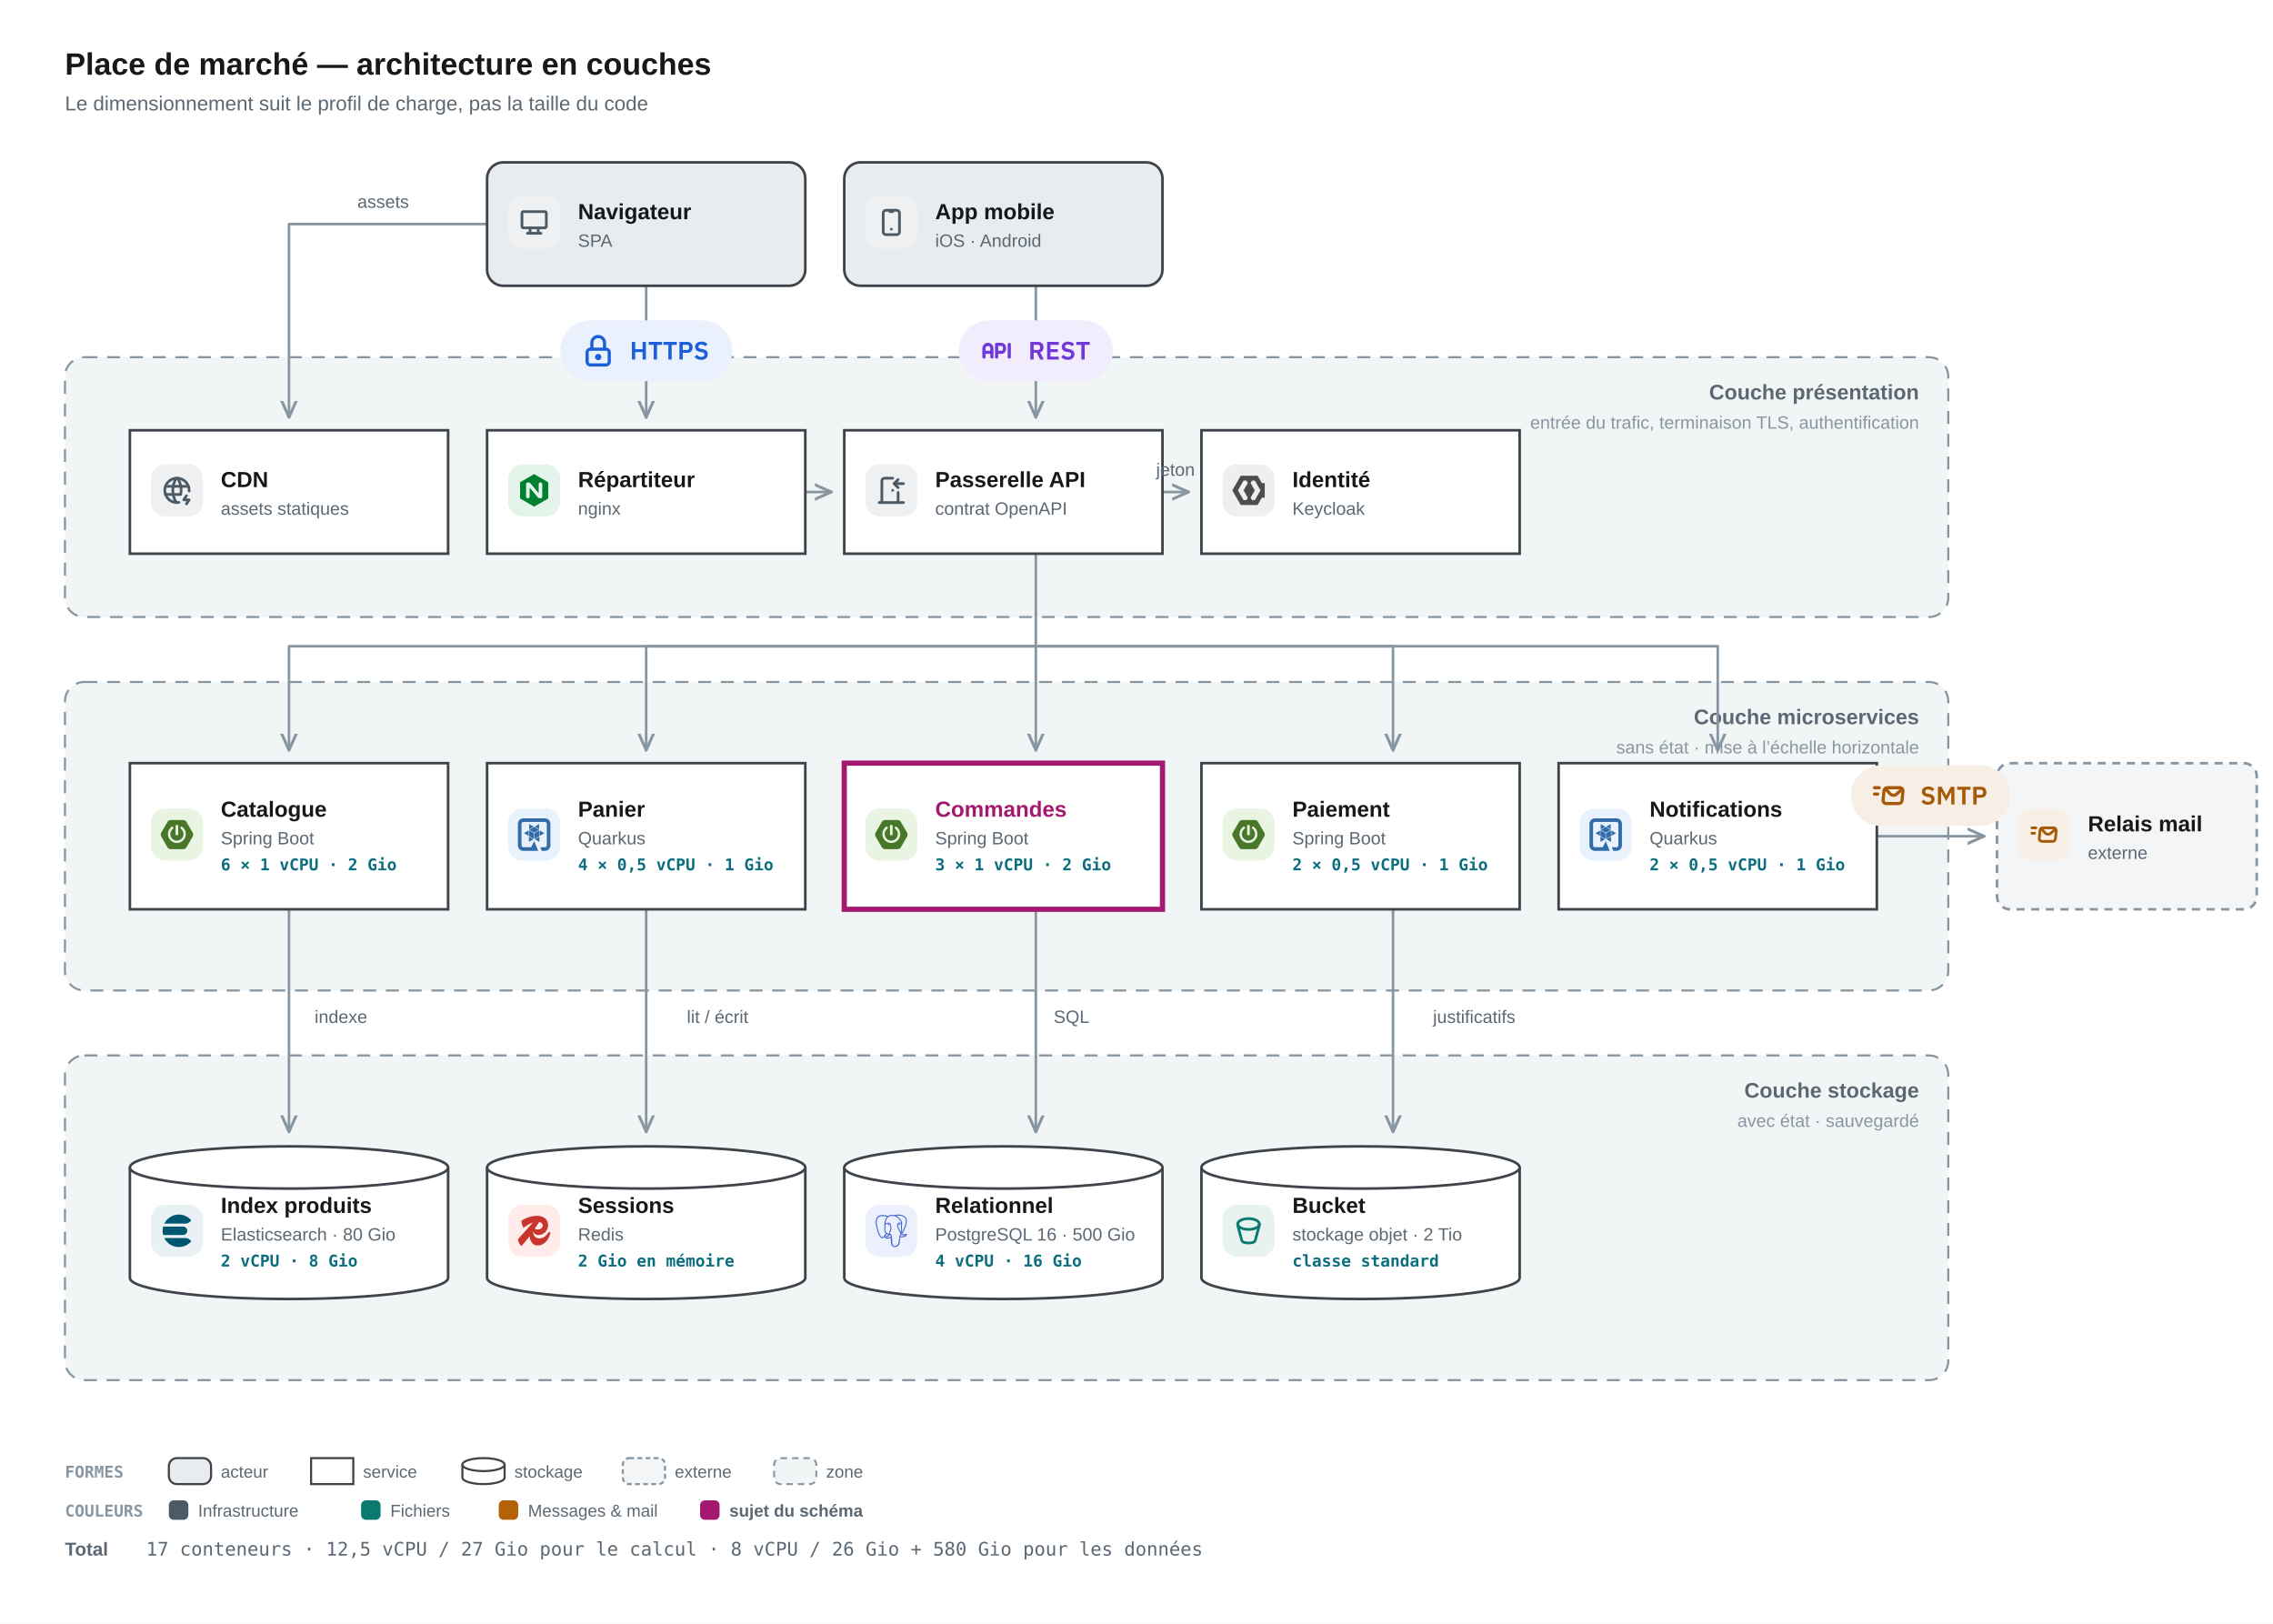
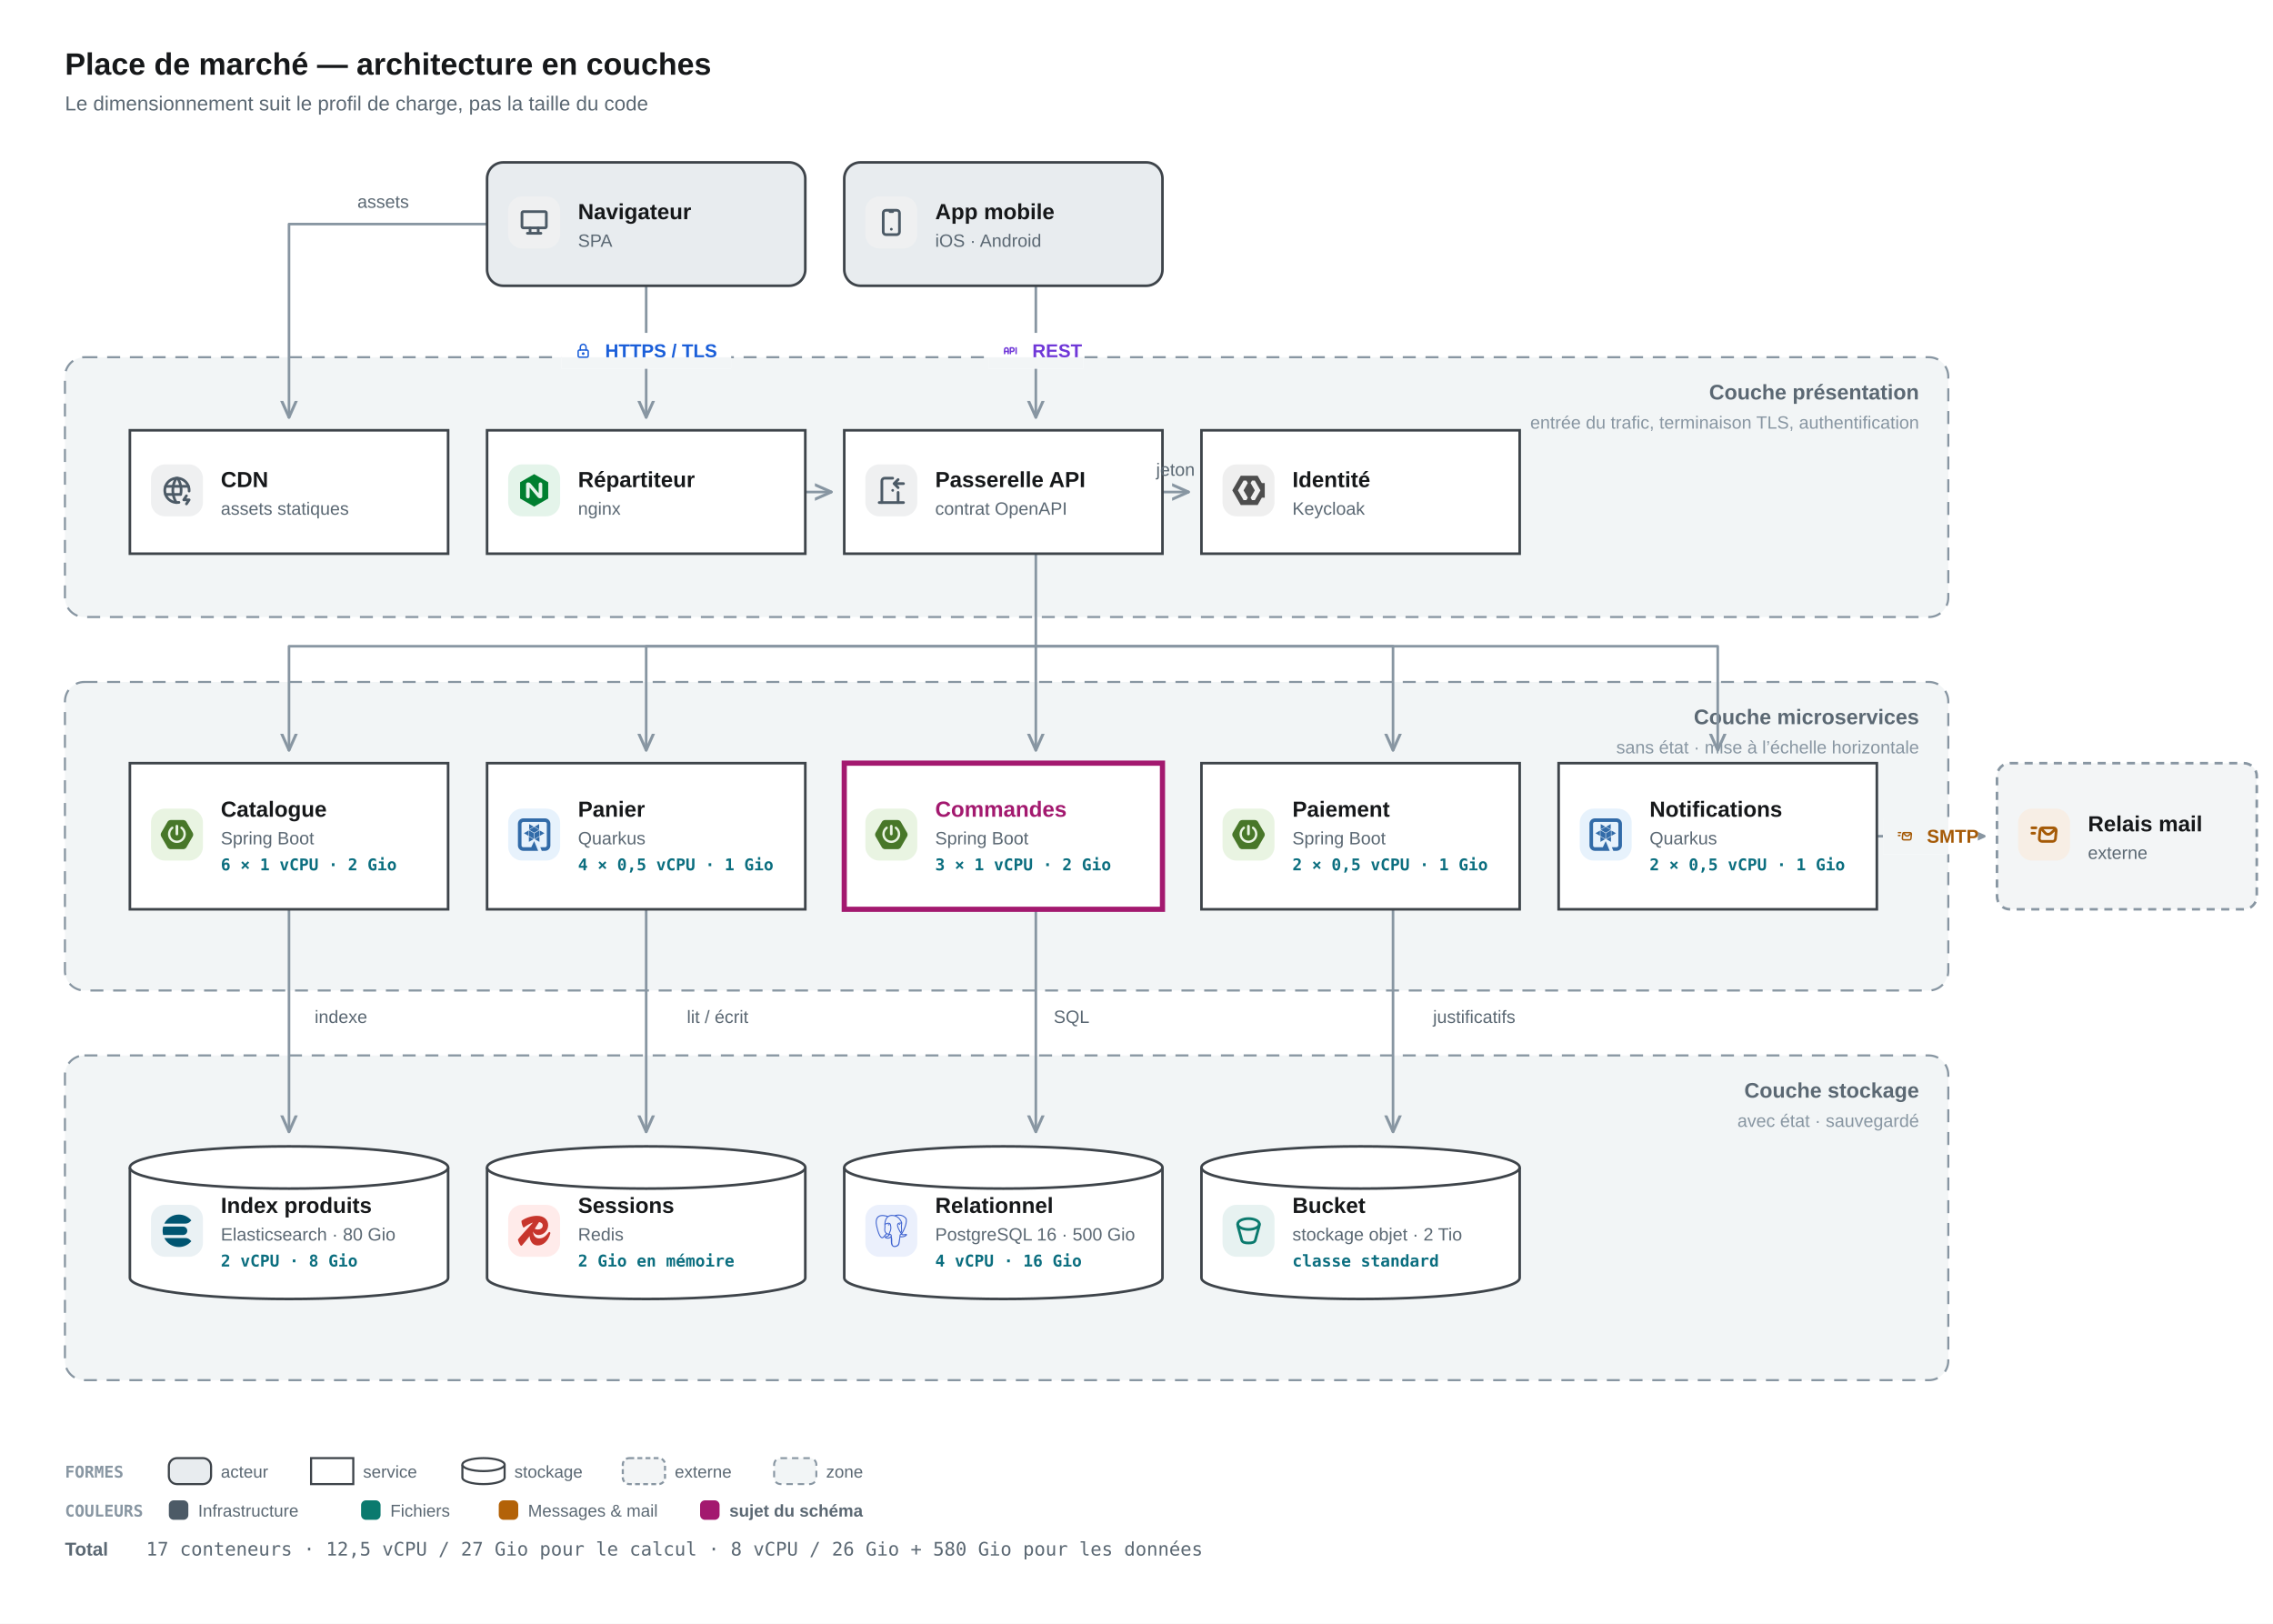
<svg xmlns="http://www.w3.org/2000/svg" width="1400" height="1000" viewBox="0 0 1400 1000" font-family="'IBM Plex Sans','Helvetica Neue',Arial,sans-serif" role="img" aria-label="Architecture en couches d'une place de marché, avec le dimensionnement de chaque brique">
  <defs>
    <marker id="fl" viewBox="0 0 10 10" refX="9" refY="5" markerWidth="7" markerHeight="7" orient="auto-start-reverse">
      <path d="M0,1 L9,5 L0,9" fill="none" stroke="#8896A2" stroke-width="1.6" stroke-linecap="round" stroke-linejoin="round" />
    </marker>
  </defs>
  <rect width="1400" height="1000" fill="#FFFFFF" />
  <text x="40" y="46" font-size="19" font-weight="700" fill="#16181A">Place de marché — architecture en couches</text>
  <text x="40" y="68" font-size="12.5" fill="#5B6873">Le dimensionnement suit le profil de charge, pas la taille du code</text>
  <g>
    <rect x="40" y="220" width="1160" height="160" rx="12" fill="#F2F5F6" stroke="#8896A2" stroke-width="1.3" stroke-dasharray="8 6" />
    <text x="1182" y="246" text-anchor="end" font-size="13" font-weight="600" fill="#5B6873">Couche présentation</text>
    <text x="1182" y="264" text-anchor="end" font-size="11" fill="#8896A2">entrée du trafic, terminaison TLS, authentification</text>
  </g>
  <g>
    <rect x="40" y="420" width="1160" height="190" rx="12" fill="#F2F5F6" stroke="#8896A2" stroke-width="1.3" stroke-dasharray="8 6" />
    <text x="1182" y="446" text-anchor="end" font-size="13" font-weight="600" fill="#5B6873">Couche microservices</text>
    <text x="1182" y="464" text-anchor="end" font-size="11" fill="#8896A2">sans état · mise à l’échelle horizontale</text>
  </g>
  <g>
    <rect x="40" y="650" width="1160" height="200" rx="12" fill="#F2F5F6" stroke="#8896A2" stroke-width="1.3" stroke-dasharray="8 6" />
    <text x="1182" y="676" text-anchor="end" font-size="13" font-weight="600" fill="#5B6873">Couche stockage</text>
    <text x="1182" y="694" text-anchor="end" font-size="11" fill="#8896A2">avec état · sauvegardé</text>
  </g>
  <path d="M398,176 V257" fill="none" stroke="#8896A2" stroke-width="1.6" stroke-linecap="round" stroke-linejoin="round" marker-end="url(#fl)" />
  <path d="M638,176 V257" fill="none" stroke="#8896A2" stroke-width="1.6" stroke-linecap="round" stroke-linejoin="round" marker-end="url(#fl)" />
  <path d="M300,138 H178 V257" fill="none" stroke="#8896A2" stroke-width="1.6" stroke-linecap="round" stroke-linejoin="round" marker-end="url(#fl)" />
  <path d="M496,303 H512" fill="none" stroke="#8896A2" stroke-width="1.6" stroke-linecap="round" stroke-linejoin="round" marker-end="url(#fl)" />
  <path d="M716,303 H732" fill="none" stroke="#8896A2" stroke-width="1.6" stroke-linecap="round" stroke-linejoin="round" marker-end="url(#fl)" />
  <path d="M638,341 V398 H178 V462" fill="none" stroke="#8896A2" stroke-width="1.6" stroke-linecap="round" stroke-linejoin="round" marker-end="url(#fl)" />
  <path d="M638,398 H398 V462" fill="none" stroke="#8896A2" stroke-width="1.6" stroke-linecap="round" stroke-linejoin="round" marker-end="url(#fl)" />
  <path d="M638,398 V462" fill="none" stroke="#8896A2" stroke-width="1.6" stroke-linecap="round" stroke-linejoin="round" marker-end="url(#fl)" />
  <path d="M638,398 H858 V462" fill="none" stroke="#8896A2" stroke-width="1.6" stroke-linecap="round" stroke-linejoin="round" marker-end="url(#fl)" />
  <path d="M638,398 H1058 V462" fill="none" stroke="#8896A2" stroke-width="1.6" stroke-linecap="round" stroke-linejoin="round" marker-end="url(#fl)" />
  <path d="M178,560 V697" fill="none" stroke="#8896A2" stroke-width="1.6" stroke-linecap="round" stroke-linejoin="round" marker-end="url(#fl)" />
  <path d="M398,560 V697" fill="none" stroke="#8896A2" stroke-width="1.6" stroke-linecap="round" stroke-linejoin="round" marker-end="url(#fl)" />
  <path d="M638,560 V697" fill="none" stroke="#8896A2" stroke-width="1.6" stroke-linecap="round" stroke-linejoin="round" marker-end="url(#fl)" />
  <path d="M858,560 V697" fill="none" stroke="#8896A2" stroke-width="1.6" stroke-linecap="round" stroke-linejoin="round" marker-end="url(#fl)" />
  <path d="M1156,515 H1222" fill="none" stroke="#8896A2" stroke-width="1.6" stroke-linecap="round" stroke-linejoin="round" marker-end="url(#fl)" />
  <g>
    <rect x="300" y="100" width="196" height="76" rx="10" fill="#E8ECEF" stroke="#3E444A" stroke-width="1.6" />
    <svg x="313" y="121" width="32" height="32" viewBox="0 0 48 48">
      <rect width="48" height="48" rx="13" fill="#eff0f1" />
      <svg x="9" y="9" width="30" height="30" viewBox="0 0 24 24" fill="none" stroke="#4C5A66" stroke-width="2" stroke-linecap="round" stroke-linejoin="round">
        <path stroke="none" d="M0 0h24v24H0z" fill="none" />
        <path d="M3 5a1 1 0 0 1 1 -1h16a1 1 0 0 1 1 1v10a1 1 0 0 1 -1 1h-16a1 1 0 0 1 -1 -1v-10" />
        <path d="M7 20h10" />
        <path d="M9 16v4" />
        <path d="M15 16v4" />
      </svg>
    </svg>
    <text x="356" y="135" font-size="13.5" font-weight="600" fill="#16181A">Navigateur</text>
    <text x="356" y="152" font-size="11" fill="#5B6873">SPA</text>
  </g>
  <g>
    <rect x="520" y="100" width="196" height="76" rx="10" fill="#E8ECEF" stroke="#3E444A" stroke-width="1.6" />
    <svg x="533" y="121" width="32" height="32" viewBox="0 0 48 48">
      <rect width="48" height="48" rx="13" fill="#eff0f1" />
      <svg x="9" y="9" width="30" height="30" viewBox="0 0 24 24" fill="none" stroke="#4C5A66" stroke-width="2" stroke-linecap="round" stroke-linejoin="round">
        <path stroke="none" d="M0 0h24v24H0z" fill="none" />
        <path d="M6 5a2 2 0 0 1 2 -2h8a2 2 0 0 1 2 2v14a2 2 0 0 1 -2 2h-8a2 2 0 0 1 -2 -2v-14" />
        <path d="M11 4h2" />
        <path d="M12 17v.01" />
      </svg>
    </svg>
    <text x="576" y="135" font-size="13.5" font-weight="600" fill="#16181A">App mobile</text>
    <text x="576" y="152" font-size="11" fill="#5B6873">iOS · Android</text>
  </g>
  <g>
    <rect x="80" y="265" width="196" height="76" rx="0" fill="#FFFFFF" stroke="#3E444A" stroke-width="1.6" />
    <svg x="93" y="286" width="32" height="32" viewBox="0 0 48 48">
      <rect width="48" height="48" rx="13" fill="#eff0f1" />
      <svg x="9" y="9" width="30" height="30" viewBox="0 0 24 24" fill="none" stroke="#4C5A66" stroke-width="2" stroke-linecap="round" stroke-linejoin="round">
        <path stroke="none" d="M0 0h24v24H0z" fill="none" />
        <path d="M20.985 12.52a9 9 0 1 0 -7.52 8.36" />
        <path d="M3.6 9h16.8" />
        <path d="M3.6 15h10.9" />
        <path d="M11.5 3a17 17 0 0 0 0 18" />
        <path d="M12.5 3c2.313 3.706 3.07 7.856 2.27 12" />
        <path d="M19 16l-2 3h4l-2 3" />
      </svg>
    </svg>
    <text x="136" y="300" font-size="13.5" font-weight="600" fill="#16181A">CDN</text>
    <text x="136" y="317" font-size="11" fill="#5B6873">assets statiques</text>
  </g>
  <g>
    <rect x="300" y="265" width="196" height="76" rx="0" fill="#FFFFFF" stroke="#3E444A" stroke-width="1.6" />
    <svg x="313" y="286" width="32" height="32" viewBox="0 0 48 48">
      <rect width="48" height="48" rx="13" fill="#e4f4ea" />
      <svg x="9" y="9" width="30" height="30" viewBox="0 0 24 24" fill="#007f30">
        <path d="M12 0L1.605 6v12L12 24l10.395-6V6L12 0zm6 16.59c0 .705-.646 1.29-1.529 1.29-.631 0-1.351-.255-1.801-.81l-6-7.141v6.66c0 .721-.57 1.29-1.274 1.29H7.32c-.721 0-1.29-.6-1.29-1.29V7.41c0-.705.63-1.29 1.5-1.29.646 0 1.38.255 1.83.81l5.97 7.141V7.41c0-.721.6-1.29 1.29-1.29h.075c.72 0 1.29.6 1.29 1.29v9.18H18z" />
      </svg>
    </svg>
    <text x="356" y="300" font-size="13.5" font-weight="600" fill="#16181A">Répartiteur</text>
    <text x="356" y="317" font-size="11" fill="#5B6873">nginx</text>
  </g>
  <g>
    <rect x="520" y="265" width="196" height="76" rx="0" fill="#FFFFFF" stroke="#3E444A" stroke-width="1.6" />
    <svg x="533" y="286" width="32" height="32" viewBox="0 0 48 48">
      <rect width="48" height="48" rx="13" fill="#eff0f1" />
      <svg x="9" y="9" width="30" height="30" viewBox="0 0 24 24" fill="none" stroke="#4C5A66" stroke-width="2" stroke-linecap="round" stroke-linejoin="round">
        <path stroke="none" d="M0 0h24v24H0z" fill="none" />
        <path d="M13 12v.01" />
        <path d="M3 21h18" />
        <path d="M5 21v-16a2 2 0 0 1 2 -2h6m4 10.5v7.5" />
        <path d="M21 7h-7m3 -3l-3 3l3 3" />
      </svg>
    </svg>
    <text x="576" y="300" font-size="13.5" font-weight="600" fill="#16181A">Passerelle API</text>
    <text x="576" y="317" font-size="11" fill="#5B6873">contrat OpenAPI</text>
  </g>
  <g>
    <rect x="740" y="265" width="196" height="76" rx="0" fill="#FFFFFF" stroke="#3E444A" stroke-width="1.6" />
    <svg x="753" y="286" width="32" height="32" viewBox="0 0 48 48">
      <rect width="48" height="48" rx="13" fill="#efefef" />
      <svg x="9" y="9" width="30" height="30" viewBox="0 0 24 24" fill="#4D4D4D">
        <path d="m18.742 1.182-12.493.002C4.155 4.784 2.079 8.393 0 12.002c2.071 3.612 4.162 7.214 6.252 10.816l12.49-.004 3.089-5.404h2.158v-.002H24L23.996 6.59h-2.168zM8.327 4.792h2.081l1.04 1.8-3.12 5.413 3.117 5.403-1.035 1.81H8.327a2047.566 2047.566 0 0 0-4.168-7.204C5.547 9.606 6.937 7.2 8.327 4.792Zm6.241 0 2.086.003c1.393 2.405 2.78 4.813 4.166 7.222l-4.167 7.2h-2.08c-.382-.562-1.038-1.808-1.038-1.808l3.123-5.405-3.124-5.413z" />
      </svg>
    </svg>
    <text x="796" y="300" font-size="13.5" font-weight="600" fill="#16181A">Identité</text>
    <text x="796" y="317" font-size="11" fill="#5B6873">Keycloak</text>
  </g>
  <g>
    <rect x="80" y="470" width="196" height="90" rx="0" fill="#FFFFFF" stroke="#3E444A" stroke-width="1.6" />
    <svg x="93" y="498" width="32" height="32" viewBox="0 0 48 48">
      <rect width="48" height="48" rx="13" fill="#e9f4e2" />
      <svg x="9" y="9" width="30" height="30" viewBox="0 0 24 24" fill="#487729">
        <path d="m23.693 10.706-4.73-8.184c-.409-.711-1.417-1.294-2.24-1.294H7.272c-.819 0-1.831.584-2.24 1.294L.307 10.706c-.409.711-.409 1.873 0 2.584l4.725 8.189c.409.711 1.417 1.294 2.24 1.294h9.455c.819 0 1.826-.584 2.24-1.294l4.725-8.189c.409-.711.409-1.873 0-2.584zM10.976 5.755c0-.536.438-.974.974-.974s.974.438.974.974v5.822c0 .537-.438.974-.974.974s-.974-.438-.974-.974zm.974 12.429c-3.643 0-6.608-2.965-6.608-6.608.005-2.09.993-4.052 2.668-5.304a.866.866 0 0 1 1.214.179.866.866 0 0 1-.179 1.214c-2.16 1.605-2.612 4.659-1.007 6.819 1.605 2.16 4.659 2.612 6.819 1.007 1.238-.918 1.967-2.372 1.967-3.916a4.897 4.897 0 0 0-1.986-3.925c-.386-.282-.466-.828-.184-1.214.282-.386.828-.466 1.214-.183 1.69 1.247 2.683 3.224 2.687 5.323 0 3.647-2.965 6.608-6.608 6.608z" />
      </svg>
    </svg>
    <text x="136" y="503" font-size="13.5" font-weight="600" fill="#16181A">Catalogue</text>
    <text x="136" y="520" font-size="11" fill="#5B6873">Spring Boot</text>
    <text x="136" y="536" font-size="10" font-weight="600" fill="#0B6E7F" font-family="'IBM Plex Mono',monospace">6 × 1 vCPU · 2 Gio</text>
  </g>
  <g>
    <rect x="300" y="470" width="196" height="90" rx="0" fill="#FFFFFF" stroke="#3E444A" stroke-width="1.6" />
    <svg x="313" y="498" width="32" height="32" viewBox="0 0 48 48">
      <rect width="48" height="48" rx="13" fill="#e7f2fc" />
      <svg x="9" y="9" width="30" height="30" viewBox="0 0 24 24" fill="#326ba8">
        <path d="M3.981 0A3.993 3.993 0 0 0 0 3.981V20.02A3.993 3.993 0 0 0 3.981 24h10.983L12 16.8l-2.15 4.546H3.98c-.72 0-1.327-.608-1.327-1.327V3.98c0-.72.608-1.327 1.327-1.327h16.04c.72 0 1.327.608 1.327 1.327v16.04c0 .72-.608 1.327-1.327 1.327h-3.48L17.63 24h2.388A3.993 3.993 0 0 0 24 20.019V3.98A3.993 3.993 0 0 0 20.019 0zm4.324 4.217v3.858l3.341-1.93zm7.39 0l-3.341 1.929 3.34 1.929zM12 6.35L8.305 8.483 12 10.617l3.695-2.134zM8.104 8.832v4.266l3.695 2.133v-4.266zm7.792 0L12.2 10.965v4.266l3.695-2.133zm-8.146.204l-3.34 1.93 3.34 1.928zm8.5 0v3.858l3.34-1.929zm-8.146 4.47v3.859l3.341-1.93zm7.792 0l-3.341 1.93 3.34 1.929z" />
      </svg>
    </svg>
    <text x="356" y="503" font-size="13.5" font-weight="600" fill="#16181A">Panier</text>
    <text x="356" y="520" font-size="11" fill="#5B6873">Quarkus</text>
    <text x="356" y="536" font-size="10" font-weight="600" fill="#0B6E7F" font-family="'IBM Plex Mono',monospace">4 × 0,5 vCPU · 1 Gio</text>
  </g>
  <g>
    <rect x="520" y="470" width="196" height="90" rx="0" fill="#FFFFFF" stroke="#A3196F" stroke-width="3.2" />
    <svg x="533" y="498" width="32" height="32" viewBox="0 0 48 48">
      <rect width="48" height="48" rx="13" fill="#e9f4e2" />
      <svg x="9" y="9" width="30" height="30" viewBox="0 0 24 24" fill="#487729">
        <path d="m23.693 10.706-4.73-8.184c-.409-.711-1.417-1.294-2.24-1.294H7.272c-.819 0-1.831.584-2.24 1.294L.307 10.706c-.409.711-.409 1.873 0 2.584l4.725 8.189c.409.711 1.417 1.294 2.24 1.294h9.455c.819 0 1.826-.584 2.24-1.294l4.725-8.189c.409-.711.409-1.873 0-2.584zM10.976 5.755c0-.536.438-.974.974-.974s.974.438.974.974v5.822c0 .537-.438.974-.974.974s-.974-.438-.974-.974zm.974 12.429c-3.643 0-6.608-2.965-6.608-6.608.005-2.09.993-4.052 2.668-5.304a.866.866 0 0 1 1.214.179.866.866 0 0 1-.179 1.214c-2.16 1.605-2.612 4.659-1.007 6.819 1.605 2.16 4.659 2.612 6.819 1.007 1.238-.918 1.967-2.372 1.967-3.916a4.897 4.897 0 0 0-1.986-3.925c-.386-.282-.466-.828-.184-1.214.282-.386.828-.466 1.214-.183 1.69 1.247 2.683 3.224 2.687 5.323 0 3.647-2.965 6.608-6.608 6.608z" />
      </svg>
    </svg>
    <text x="576" y="503" font-size="13.5" font-weight="600" fill="#A3196F">Commandes</text>
    <text x="576" y="520" font-size="11" fill="#5B6873">Spring Boot</text>
    <text x="576" y="536" font-size="10" font-weight="600" fill="#0B6E7F" font-family="'IBM Plex Mono',monospace">3 × 1 vCPU · 2 Gio</text>
  </g>
  <g>
    <rect x="740" y="470" width="196" height="90" rx="0" fill="#FFFFFF" stroke="#3E444A" stroke-width="1.6" />
    <svg x="753" y="498" width="32" height="32" viewBox="0 0 48 48">
      <rect width="48" height="48" rx="13" fill="#e9f4e2" />
      <svg x="9" y="9" width="30" height="30" viewBox="0 0 24 24" fill="#487729">
        <path d="m23.693 10.706-4.73-8.184c-.409-.711-1.417-1.294-2.24-1.294H7.272c-.819 0-1.831.584-2.24 1.294L.307 10.706c-.409.711-.409 1.873 0 2.584l4.725 8.189c.409.711 1.417 1.294 2.24 1.294h9.455c.819 0 1.826-.584 2.24-1.294l4.725-8.189c.409-.711.409-1.873 0-2.584zM10.976 5.755c0-.536.438-.974.974-.974s.974.438.974.974v5.822c0 .537-.438.974-.974.974s-.974-.438-.974-.974zm.974 12.429c-3.643 0-6.608-2.965-6.608-6.608.005-2.09.993-4.052 2.668-5.304a.866.866 0 0 1 1.214.179.866.866 0 0 1-.179 1.214c-2.16 1.605-2.612 4.659-1.007 6.819 1.605 2.16 4.659 2.612 6.819 1.007 1.238-.918 1.967-2.372 1.967-3.916a4.897 4.897 0 0 0-1.986-3.925c-.386-.282-.466-.828-.184-1.214.282-.386.828-.466 1.214-.183 1.69 1.247 2.683 3.224 2.687 5.323 0 3.647-2.965 6.608-6.608 6.608z" />
      </svg>
    </svg>
    <text x="796" y="503" font-size="13.5" font-weight="600" fill="#16181A">Paiement</text>
    <text x="796" y="520" font-size="11" fill="#5B6873">Spring Boot</text>
    <text x="796" y="536" font-size="10" font-weight="600" fill="#0B6E7F" font-family="'IBM Plex Mono',monospace">2 × 0,5 vCPU · 1 Gio</text>
  </g>
  <g>
    <rect x="960" y="470" width="196" height="90" rx="0" fill="#FFFFFF" stroke="#3E444A" stroke-width="1.6" />
    <svg x="973" y="498" width="32" height="32" viewBox="0 0 48 48">
      <rect width="48" height="48" rx="13" fill="#e7f2fc" />
      <svg x="9" y="9" width="30" height="30" viewBox="0 0 24 24" fill="#326ba8">
        <path d="M3.981 0A3.993 3.993 0 0 0 0 3.981V20.02A3.993 3.993 0 0 0 3.981 24h10.983L12 16.8l-2.15 4.546H3.98c-.72 0-1.327-.608-1.327-1.327V3.98c0-.72.608-1.327 1.327-1.327h16.04c.72 0 1.327.608 1.327 1.327v16.04c0 .72-.608 1.327-1.327 1.327h-3.48L17.63 24h2.388A3.993 3.993 0 0 0 24 20.019V3.98A3.993 3.993 0 0 0 20.019 0zm4.324 4.217v3.858l3.341-1.93zm7.39 0l-3.341 1.929 3.34 1.929zM12 6.35L8.305 8.483 12 10.617l3.695-2.134zM8.104 8.832v4.266l3.695 2.133v-4.266zm7.792 0L12.2 10.965v4.266l3.695-2.133zm-8.146.204l-3.34 1.93 3.34 1.928zm8.5 0v3.858l3.34-1.929zm-8.146 4.47v3.859l3.341-1.93zm7.792 0l-3.341 1.93 3.34 1.929z" />
      </svg>
    </svg>
    <text x="1016" y="503" font-size="13.5" font-weight="600" fill="#16181A">Notifications</text>
    <text x="1016" y="520" font-size="11" fill="#5B6873">Quarkus</text>
    <text x="1016" y="536" font-size="10" font-weight="600" fill="#0B6E7F" font-family="'IBM Plex Mono',monospace">2 × 0,5 vCPU · 1 Gio</text>
  </g>
  <g>
    <path d="M80 719 v68 a98 13 0 0 0 196 0 v-68" fill="#FFFFFF" stroke="#3E444A" stroke-width="1.6" />
    <ellipse cx="178" cy="719" rx="98" ry="13" fill="#FFFFFF" stroke="#3E444A" stroke-width="1.6" />
    <svg x="93" y="742" width="32" height="32" viewBox="0 0 48 48">
      <rect width="48" height="48" rx="13" fill="#eaf1f4" />
      <svg x="9" y="9" width="30" height="30" viewBox="0 0 24 24" fill="#005571">
        <path d="M13.394 0C8.683 0 4.609 2.716 2.644 6.667h15.641a4.77 4.77 0 0 0 3.073-1.11c.446-.375.864-.785 1.247-1.243l.001-.002A11.974 11.974 0 0 0 13.394 0zM1.804 8.889a12.009 12.009 0 0 0 0 6.222h14.7a3.111 3.111 0 1 0 0-6.222zm.84 8.444C4.61 21.283 8.684 24 13.395 24c3.701 0 7.011-1.677 9.212-4.312l-.001-.002a9.958 9.958 0 0 0-1.247-1.243 4.77 4.77 0 0 0-3.073-1.11z" />
      </svg>
    </svg>
    <text x="136" y="747" font-size="13.5" font-weight="600" fill="#16181A">Index produits</text>
    <text x="136" y="764" font-size="11" fill="#5B6873">Elasticsearch · 80 Gio</text>
    <text x="136" y="780" font-size="10" font-weight="600" fill="#0B6E7F" font-family="'IBM Plex Mono',monospace">2 vCPU · 8 Gio</text>
  </g>
  <g>
    <path d="M300 719 v68 a98 13 0 0 0 196 0 v-68" fill="#FFFFFF" stroke="#3E444A" stroke-width="1.6" />
    <ellipse cx="398" cy="719" rx="98" ry="13" fill="#FFFFFF" stroke="#3E444A" stroke-width="1.6" />
    <svg x="313" y="742" width="32" height="32" viewBox="0 0 48 48">
      <rect width="48" height="48" rx="13" fill="#ffebea" />
      <svg x="9" y="9" width="30" height="30" viewBox="0 0 24 24" fill="#c7352c">
        <path d="M22.71 13.145c-1.66 2.092-3.452 4.483-7.038 4.483-3.203 0-4.397-2.825-4.48-5.12.701 1.484 2.073 2.685 4.214 2.63 4.117-.133 6.94-3.852 6.94-7.239 0-4.05-3.022-6.972-8.268-6.972-3.752 0-8.4 1.428-11.455 3.685C2.59 6.937 3.885 9.958 4.35 9.626c2.648-1.904 4.748-3.13 6.784-3.744C8.12 9.244.886 17.05 0 18.425c.1 1.261 1.66 4.648 2.424 4.648.232 0 .431-.133.664-.365a100.49 100.49 0 0 0 5.54-6.765c.222 3.104 1.748 6.898 6.014 6.898 3.819 0 7.604-2.756 9.33-8.965.2-.764-.73-1.361-1.261-.73zm-4.349-5.013c0 1.959-1.926 2.922-3.685 2.922-.941 0-1.664-.247-2.235-.568 1.051-1.592 2.092-3.225 3.21-4.973 1.972.334 2.71 1.43 2.71 2.619z" />
      </svg>
    </svg>
    <text x="356" y="747" font-size="13.5" font-weight="600" fill="#16181A">Sessions</text>
    <text x="356" y="764" font-size="11" fill="#5B6873">Redis</text>
    <text x="356" y="780" font-size="10" font-weight="600" fill="#0B6E7F" font-family="'IBM Plex Mono',monospace">2 Gio en mémoire</text>
  </g>
  <g>
    <path d="M520 719 v68 a98 13 0 0 0 196 0 v-68" fill="#FFFFFF" stroke="#3E444A" stroke-width="1.6" />
    <ellipse cx="618" cy="719" rx="98" ry="13" fill="#FFFFFF" stroke="#3E444A" stroke-width="1.6" />
    <svg x="533" y="742" width="32" height="32" viewBox="0 0 48 48">
      <rect width="48" height="48" rx="13" fill="#ebf0fc" />
      <svg x="9" y="9" width="30" height="30" viewBox="0 0 24 24" fill="#3c61cf">
        <path d="M23.559 14.723a.527.527 0 0 0-.056-.119c-.139-.263-.477-.342-1.007-.232-1.653.341-2.293.131-2.526-.019 1.342-2.048 2.445-4.522 3.041-6.83.271-1.051.798-3.524.122-4.732a1.564 1.564 0 0 0-.151-.235C21.693.909 19.801.025 17.51.001c-1.495-.016-2.771.346-3.116.479a9.449 9.449 0 0 0-.516-.082 8.044 8.044 0 0 0-1.311-.128c-1.182-.018-2.204.264-3.05.841-.857-.321-4.789-1.645-7.222.079C.936 2.153.309 3.873.43 6.304c.041.818.507 3.334 1.242 5.744.46 1.506.939 2.702 1.433 3.582.553.994 1.126 1.593 1.714 1.79.447.149 1.133.144 1.858-.728.801-.964 1.59-1.826 1.945-2.207.435.235.906.362 1.39.377a.057.057 0 0 0 0.0.004 11.031 11.031 0 0 0-.247.305c-.339.43-.409.52-1.5.744-.31.064-1.134.234-1.146.811-.003.122.033.231.092.327.227.423.922.61 1.015.633 1.335.334 2.504.092 3.371-.679-.017 2.231.077 4.417.345 5.087.221.553.762 1.905 2.469 1.904.251 0 .526-.029.83-.094 1.782-.382 2.556-1.17 2.855-2.906.15-.871.402-2.875.539-4.101.017-.07.036-.121.057-.136.001-.001.07-.047.427.031a.367.367 0 0 0 .044.007l.254.022.015.001c.847.038 1.911-.143 2.531-.431.644-.299 1.806-1.032 1.595-1.67zM2.371 11.877c-.744-2.436-1.178-4.885-1.212-5.572-.109-2.171.417-3.683 1.562-4.493 1.837-1.299 4.84-.541 6.108-.13-.003.003-.007.006-.01.009-2.024 2.044-1.976 5.536-1.971 5.75-0.0.082.007.199.016.359.035.587.1 1.68-.073 2.918-.161 1.15.194 2.276.973 3.089.081.084.165.163.252.237-.347.371-1.1 1.193-1.903 2.158-.568.682-.96.552-1.089.509-.392-.131-.813-.587-1.238-1.322-.48-.839-.964-2.032-1.415-3.513zm6.007 5.087c-.171-.043-.327-.113-.432-.177.089-.039.237-.09.483-.141 1.283-.264 1.482-.451 1.914-1.0.099-.126.212-.269.367-.443a.355.355 0 0 0 .074-.13c.171-.151.272-.11.437-.042.156.065.308.26.369.475.029.102.062.294-.045.444-.904 1.266-2.222 1.249-3.168 1.013zm2.094-3.988-.052.141c-.133.357-.257.688-.333 1.003-.667-.002-1.317-.287-1.81-.802-.628-.655-.913-1.566-.782-2.5.183-1.308.115-2.447.079-3.059-.005-.086-.009-.161-.012-.22.296-.262 1.666-.996 2.643-.772.446.102.718.406.831.928.585 2.704.077 3.831-.33 4.736-.084.187-.163.363-.231.545zm7.364 4.572c-.017.177-.036.376-.062.596l-.146.438a.355.355 0 0 0-.018.108c-.006.475-.054.649-.115.869-.063.229-.135.489-.179 1.058-.11 1.414-.878 2.227-2.417 2.557-1.516.325-1.784-.497-2.021-1.222a6.582 6.582 0 0 0-.077-.227c-.215-.586-.191-1.412-.157-2.555.017-.561-.025-1.901-.33-2.646.004-.293.011-.591.019-.892a.353.353 0 0 0-.015-.113 1.493 1.493 0 0 0-.044-.208c-.123-.428-.421-.787-.78-.935-.142-.059-.404-.167-.718-.087.067-.276.183-.588.309-.925l.053-.142c.059-.16.134-.326.213-.501.426-.948 1.011-2.245.377-5.177-.237-1.098-1.03-1.634-2.232-1.51-.721.075-1.38.365-1.709.532a5.672 5.672 0 0 0-.196.104c.092-1.106.439-3.174 1.736-4.482a4.031 4.031 0 0 1 .303-.276.353.353 0 0 0 .145-.064c.752-.571 1.694-.851 2.802-.833.409.007.802.034 1.174.081 1.939.354 3.244 1.447 4.036 2.383.814.962 1.255 1.931 1.431 2.454-1.323-.135-2.223.127-2.68.779-.993 1.419.543 4.173 1.281 5.496.135.243.252.452.289.541.24.583.551.971.779 1.255.07.087.137.171.189.245-.401.116-1.121.383-1.055 1.717-.012.156-.042.447-.083.815-.046.208-.07.46-.099.766zm.89-1.621c-.041-.832.269-.918.597-1.01a2.857 2.857 0 0 0 .135-.041 1.202 1.202 0 0 0 .134.103c.57.377 1.582.421 3.007.134-.202.177-.519.399-.953.601-.41.19-1.096.333-1.747.364-.72.034-1.086-.081-1.172-.151zm.57-9.271c-.006.351-.054.669-.105 1.002-.055.358-.112.727-.126 1.176-.014.437.04.891.093 1.33.107.887.216 1.8-.207 2.701a3.527 3.527 0 0 1-.188-.386c-.053-.128-.167-.333-.325-.616-.616-1.104-2.057-3.69-1.319-4.745.38-.543 1.341-.566 2.178-.463zm.228 7.014a12.376 12.376 0 0 0-.085-.107l-.035-.044c.726-1.2.584-2.386.458-3.438-.052-.432-.101-.84-.088-1.223.013-.406.067-.754.118-1.091.064-.415.129-.844.111-1.351.013-.053.019-.116.012-.19-.046-.485-.6-1.938-1.729-3.253-.608-.707-1.49-1.497-2.689-2.039.525-.107 1.233-.203 2.024-.186 2.051.046 3.675.814 4.824 2.282a.908.908 0 0 1 .067.1c.723 1.356-.276 6.275-2.987 10.54zm-8.817-6.116c-.025.179-.309.422-.621.422a.582.582 0 0 1-.081-.006c-.187-.026-.377-.144-.506-.316-.046-.06-.12-.178-.105-.284.005-.04.026-.099.092-.149.118-.089.352-.123.61-.087.316.044.643.194.611.419zm7.931-.411c.011.079-.049.201-.153.31-.068.072-.212.196-.408.223a.546.546 0 0 1-.075.005c-.293 0-.541-.234-.561-.372-.024-.176.264-.311.561-.352.297-.041.611.009.636.185z" />
      </svg>
    </svg>
    <text x="576" y="747" font-size="13.5" font-weight="600" fill="#16181A">Relationnel</text>
    <text x="576" y="764" font-size="11" fill="#5B6873">PostgreSQL 16 · 500 Gio</text>
    <text x="576" y="780" font-size="10" font-weight="600" fill="#0B6E7F" font-family="'IBM Plex Mono',monospace">4 vCPU · 16 Gio</text>
  </g>
  <g>
    <path d="M740 719 v68 a98 13 0 0 0 196 0 v-68" fill="#FFFFFF" stroke="#3E444A" stroke-width="1.6" />
    <ellipse cx="838" cy="719" rx="98" ry="13" fill="#FFFFFF" stroke="#3E444A" stroke-width="1.6" />
    <svg x="753" y="742" width="32" height="32" viewBox="0 0 48 48">
      <rect width="48" height="48" rx="13" fill="#e7f2f1" />
      <svg x="9" y="9" width="30" height="30" viewBox="0 0 24 24" fill="none" stroke="#0B7A6E" stroke-width="2" stroke-linecap="round" stroke-linejoin="round">
        <path stroke="none" d="M0 0h24v24H0z" fill="none" />
        <path d="M4 7a8 4 0 1 0 16 0a8 4 0 1 0 -16 0" />
        <path d="M4 7c0 .664 .088 1.324 .263 1.965l2.737 10.035c.5 1.5 2.239 2 5 2s4.5 -.5 5 -2c.333 -1 1.246 -4.345 2.737 -10.035a7.45 7.45 0 0 0 .263 -1.965" />
      </svg>
    </svg>
    <text x="796" y="747" font-size="13.5" font-weight="600" fill="#16181A">Bucket</text>
    <text x="796" y="764" font-size="11" fill="#5B6873">stockage objet · 2 Tio</text>
    <text x="796" y="780" font-size="10" font-weight="600" fill="#0B6E7F" font-family="'IBM Plex Mono',monospace">classe standard</text>
  </g>
  <g>
    <rect x="1230" y="470" width="160" height="90" rx="8" fill="#F3F5F6" stroke="#8896A2" stroke-width="1.6" stroke-dasharray="5 4" />
    <svg x="1243" y="498" width="32" height="32" viewBox="0 0 48 48">
      <rect width="48" height="48" rx="13" fill="#f7eee5" />
      <svg x="9" y="9" width="30" height="30" viewBox="0 0 24 24" fill="none" stroke="#a55a07" stroke-width="2" stroke-linecap="round" stroke-linejoin="round">
        <path stroke="none" d="M0 0h24v24H0z" fill="none" />
        <path d="M3 7h3" />
        <path d="M3 11h2" />
        <path d="M9.02 8.801l-.6 6a2 2 0 0 0 1.99 2.199h7.98a2 2 0 0 0 1.99 -1.801l.6 -6a2 2 0 0 0 -1.99 -2.199h-7.98a2 2 0 0 0 -1.99 1.801" />
        <path d="M9.8 7.5l2.982 3.28a3 3 0 0 0 4.238 .202l3.28 -2.982" />
      </svg>
    </svg>
    <text x="1286" y="512" font-size="13.5" font-weight="600" fill="#16181A">Relais mail</text>
    <text x="1286" y="529" font-size="11" fill="#5B6873">externe</text>
  </g>
  <text x="236" y="128" text-anchor="middle" font-size="11" fill="#5B6873">assets</text>
  <text x="724" y="293" text-anchor="middle" font-size="11" fill="#5B6873">jeton</text>
  <text x="210" y="630" text-anchor="middle" font-size="11" fill="#5B6873">indexe</text>
  <text x="442" y="630" text-anchor="middle" font-size="11" fill="#5B6873">lit / écrit</text>
  <text x="660" y="630" text-anchor="middle" font-size="11" fill="#5B6873">SQL</text>
  <text x="908" y="630" text-anchor="middle" font-size="11" fill="#5B6873">justificatifs</text>
-   <svg x="345.0" y="197.3" width="106.1" height="37.4" viewBox="0 0 136 48">
-     <rect width="136" height="48" rx="24" fill="#eaf1fc" />
-     <svg x="15" y="9" width="30" height="30" viewBox="0 0 24 24" fill="none" stroke="#1B5FD9" stroke-width="2" stroke-linecap="round" stroke-linejoin="round">
+   <rect x="345.7" y="205" width="104.6" height="22" fill="#FFFFFF" />
+   <rect x="345.7" y="220.0" width="104.6" height="7.0" fill="#F2F5F6" />
+   <svg x="350.7" y="207.5" width="17" height="17" viewBox="0 0 48 48">
+     <svg x="9" y="9" width="30" height="30" viewBox="0 0 24 24" fill="none" stroke="#1B5FD9" stroke-width="2" stroke-linecap="round" stroke-linejoin="round">
      <path stroke="none" d="M0 0h24v24H0z" fill="none" />
      <path d="M5 13a2 2 0 0 1 2 -2h10a2 2 0 0 1 2 2v6a2 2 0 0 1 -2 2h-10a2 2 0 0 1 -2 -2v-6" />
      <path d="M11 16a1 1 0 1 0 2 0a1 1 0 0 0 -2 0" />
      <path d="M8 11v-4a4 4 0 1 1 8 0v4" />
    </svg>
-     <path d="M67.74 30.98L65.1 30.98L65.1 25.08L59.28 25.08L59.28 30.98L56.64 30.98L56.64 17.02L59.28 17.02L59.28 22.76L65.1 22.76L65.1 17.02L67.74 17.02L67.74 30.98ZM80.48 17.02L80.48 19.36L76.5 19.36L76.5 30.98L73.86 30.98L73.86 19.36L69.9 19.36L69.9 17.02L80.48 17.02ZM92.08 17.02L92.08 19.36L88.1 19.36L88.1 30.98L85.46 30.98L85.46 19.36L81.5 19.36L81.5 17.02L92.08 17.02ZM96.86 25.66L96.86 30.98L94.22 30.98L94.22 17.02L100.5 17.02Q101.8 17.02 102.72 17.56Q103.64 18.1 104.14 19.07Q104.64 20.04 104.64 21.34L104.64 21.34Q104.64 22.64 104.14 23.61Q103.64 24.58 102.72 25.12Q101.8 25.66 100.5 25.66L100.5 25.66L96.86 25.66ZM100.26 19.32L96.86 19.32L96.86 23.38L100.26 23.38Q100.78 23.38 101.14 23.19Q101.5 23 101.7 22.65Q101.9 22.3 101.9 21.8L101.9 21.8L101.9 20.88Q101.9 20.36 101.7 20.02Q101.5 19.68 101.14 19.5Q100.78 19.32 100.26 19.32L100.26 19.32ZM111.38 31.22L111.38 31.22Q109.6 31.22 108.33 30.58Q107.06 29.94 106.18 28.9L106.18 28.9L107.96 27.18Q108.68 28.02 109.57 28.46Q110.46 28.9 111.54 28.9L111.54 28.9Q112.76 28.9 113.38 28.36Q114 27.82 114 26.94L114 26.94Q114 26.46 113.83 26.11Q113.66 25.76 113.24 25.52Q112.82 25.28 112.1 25.16L112.1 25.16L110.78 24.96Q109.38 24.74 108.45 24.22Q107.52 23.7 107.06 22.86Q106.6 22.02 106.6 20.9L106.6 20.9Q106.6 19.64 107.22 18.72Q107.84 17.8 108.97 17.29Q110.1 16.78 111.66 16.78L111.66 16.78Q113.24 16.78 114.42 17.31Q115.6 17.84 116.44 18.84L116.44 18.84L114.64 20.54Q114.12 19.9 113.38 19.5Q112.64 19.1 111.52 19.1L111.52 19.1Q110.4 19.1 109.82 19.53Q109.24 19.96 109.24 20.74L109.24 20.74Q109.24 21.28 109.44 21.62Q109.64 21.96 110.08 22.15Q110.52 22.34 111.18 22.48L111.18 22.48L112.48 22.72Q113.9 22.96 114.82 23.48Q115.74 24 116.18 24.81Q116.62 25.62 116.62 26.78L116.62 26.78Q116.62 28.1 116.01 29.1Q115.4 30.1 114.22 30.66Q113.04 31.22 111.38 31.22Z" fill="#1B5FD9" />
  </svg>
-   <svg x="590.4" y="197.3" width="95.2" height="37.4" viewBox="0 0 122 48">
-     <rect width="122" height="48" rx="24" fill="#f2edfc" />
-     <svg x="15" y="9" width="30" height="30" viewBox="0 0 24 24" fill="none" stroke="#7038D8" stroke-width="2" stroke-linecap="round" stroke-linejoin="round">
+   <text x="372.7" y="220" font-size="11.5" font-weight="600" fill="#1B5FD9">HTTPS / TLS</text>
+   <rect x="608.8" y="205" width="58.4" height="22" fill="#FFFFFF" />
+   <rect x="608.8" y="220.0" width="58.4" height="7.0" fill="#F2F5F6" />
+   <svg x="613.8" y="207.5" width="17" height="17" viewBox="0 0 48 48">
+     <svg x="9" y="9" width="30" height="30" viewBox="0 0 24 24" fill="none" stroke="#7038D8" stroke-width="2" stroke-linecap="round" stroke-linejoin="round">
      <path stroke="none" d="M0 0h24v24H0z" fill="none" />
      <path d="M4 13h5" />
      <path d="M12 16v-8h3a2 2 0 0 1 2 2v1a2 2 0 0 1 -2 2h-3" />
      <path d="M20 8v8" />
      <path d="M9 16v-5.5a2.5 2.5 0 0 0 -5 0v5.5" />
    </svg>
-     <path d="M61.78 25.6L59.28 25.6L59.28 30.98L56.64 30.98L56.64 17.02L62.94 17.02Q64.22 17.02 65.14 17.55Q66.06 18.08 66.56 19.05Q67.06 20.02 67.06 21.34L67.06 21.34Q67.06 22.76 66.41 23.81Q65.76 24.86 64.46 25.3L64.46 25.3L67.32 30.98L64.38 30.98L61.78 25.6ZM59.28 19.32L59.28 23.38L62.68 23.38Q63.2 23.38 63.56 23.19Q63.92 23 64.12 22.65Q64.32 22.3 64.32 21.8L64.32 21.8L64.32 20.88Q64.32 20.36 64.12 20.02Q63.92 19.68 63.56 19.5Q63.2 19.32 62.68 19.32L62.68 19.32L59.28 19.32ZM79.12 28.64L79.12 30.98L69.92 30.98L69.92 17.02L79.12 17.02L79.12 19.36L72.56 19.36L72.56 22.76L78.36 22.76L78.36 25.08L72.56 25.08L72.56 28.64L79.12 28.64ZM86.26 31.22L86.26 31.22Q84.48 31.22 83.21 30.58Q81.94 29.94 81.06 28.9L81.06 28.9L82.84 27.18Q83.56 28.02 84.45 28.46Q85.34 28.9 86.42 28.9L86.42 28.9Q87.64 28.9 88.26 28.36Q88.88 27.82 88.88 26.94L88.88 26.94Q88.88 26.46 88.71 26.11Q88.54 25.76 88.12 25.52Q87.7 25.28 86.98 25.16L86.98 25.16L85.66 24.96Q84.26 24.74 83.33 24.22Q82.4 23.7 81.94 22.86Q81.48 22.02 81.48 20.9L81.48 20.9Q81.48 19.64 82.1 18.72Q82.72 17.8 83.85 17.29Q84.98 16.78 86.54 16.78L86.54 16.78Q88.12 16.78 89.3 17.31Q90.48 17.84 91.32 18.84L91.32 18.84L89.52 20.54Q89 19.9 88.26 19.5Q87.52 19.1 86.4 19.1L86.4 19.1Q85.28 19.1 84.7 19.53Q84.12 19.96 84.12 20.74L84.12 20.74Q84.12 21.28 84.32 21.62Q84.52 21.96 84.96 22.15Q85.4 22.34 86.06 22.48L86.06 22.48L87.36 22.72Q88.78 22.96 89.7 23.48Q90.62 24 91.06 24.81Q91.5 25.62 91.5 26.78L91.5 26.78Q91.5 28.1 90.89 29.1Q90.28 30.1 89.1 30.66Q87.92 31.22 86.26 31.22ZM103.6 17.02L103.6 19.36L99.62 19.36L99.62 30.98L96.98 30.98L96.98 19.36L93.02 19.36L93.02 17.02L103.6 17.02Z" fill="#7038D8" />
  </svg>
-   <svg x="1139.9" y="471.3" width="98.3" height="37.4" viewBox="0 0 126 48">
-     <rect width="126" height="48" rx="24" fill="#f7eee5" />
-     <svg x="15" y="9" width="30" height="30" viewBox="0 0 24 24" fill="none" stroke="#a55a07" stroke-width="2" stroke-linecap="round" stroke-linejoin="round">
+   <text x="635.8" y="220" font-size="11.5" font-weight="600" fill="#7038D8">REST</text>
+   <rect x="1159.8" y="504" width="58.4" height="22" fill="#FFFFFF" />
+   <rect x="1159.8" y="504.0" width="40.2" height="22.0" fill="#F2F5F6" />
+   <svg x="1164.8" y="506.5" width="17" height="17" viewBox="0 0 48 48">
+     <svg x="9" y="9" width="30" height="30" viewBox="0 0 24 24" fill="none" stroke="#a55a07" stroke-width="2" stroke-linecap="round" stroke-linejoin="round">
      <path stroke="none" d="M0 0h24v24H0z" fill="none" />
      <path d="M3 7h3" />
      <path d="M3 11h2" />
      <path d="M9.02 8.801l-.6 6a2 2 0 0 0 1.99 2.199h7.98a2 2 0 0 0 1.99 -1.801l.6 -6a2 2 0 0 0 -1.99 -2.199h-7.98a2 2 0 0 0 -1.99 1.801" />
      <path d="M9.8 7.5l2.982 3.28a3 3 0 0 0 4.238 .202l3.28 -2.982" />
    </svg>
-     <path d="M60.98 31.22L60.98 31.22Q59.2 31.22 57.93 30.58Q56.66 29.94 55.78 28.9L55.78 28.9L57.56 27.18Q58.28 28.02 59.17 28.46Q60.06 28.9 61.14 28.9L61.14 28.9Q62.36 28.9 62.98 28.36Q63.6 27.82 63.6 26.94L63.6 26.94Q63.6 26.46 63.43 26.11Q63.26 25.76 62.84 25.52Q62.42 25.28 61.7 25.16L61.7 25.16L60.38 24.96Q58.98 24.74 58.05 24.22Q57.12 23.7 56.66 22.86Q56.2 22.02 56.2 20.9L56.2 20.9Q56.2 19.64 56.82 18.72Q57.44 17.8 58.57 17.29Q59.7 16.78 61.26 16.78L61.26 16.78Q62.84 16.78 64.02 17.31Q65.2 17.84 66.04 18.84L66.04 18.84L64.24 20.54Q63.72 19.9 62.98 19.5Q62.24 19.1 61.12 19.1L61.12 19.1Q60 19.1 59.42 19.53Q58.84 19.96 58.84 20.74L58.84 20.74Q58.84 21.28 59.04 21.62Q59.24 21.96 59.68 22.15Q60.12 22.34 60.78 22.48L60.78 22.48L62.08 22.72Q63.5 22.96 64.42 23.48Q65.34 24 65.78 24.81Q66.22 25.62 66.22 26.78L66.22 26.78Q66.22 28.1 65.61 29.1Q65 30.1 63.82 30.66Q62.64 31.22 60.98 31.22ZM71.36 30.98L68.86 30.98L68.86 17.02L71.78 17.02L73.88 20.98L75.38 23.84L75.44 23.84L76.92 20.98L79 17.02L81.92 17.02L81.92 30.98L79.42 30.98L79.42 21.06L79.36 21.06L78.28 23.18L75.38 28.46L72.52 23.2L71.42 20.96L71.36 20.96L71.36 30.98ZM94.66 17.02L94.66 19.36L90.68 19.36L90.68 30.98L88.04 30.98L88.04 19.36L84.08 19.36L84.08 17.02L94.66 17.02ZM99.44 25.66L99.44 30.98L96.8 30.98L96.8 17.02L103.08 17.02Q104.38 17.02 105.3 17.56Q106.22 18.1 106.72 19.07Q107.22 20.04 107.22 21.34L107.22 21.34Q107.22 22.64 106.72 23.61Q106.22 24.58 105.3 25.12Q104.38 25.66 103.08 25.66L103.08 25.66L99.44 25.66ZM102.84 19.32L99.44 19.32L99.44 23.38L102.84 23.38Q103.36 23.38 103.72 23.19Q104.08 23 104.28 22.65Q104.48 22.3 104.48 21.8L104.48 21.8L104.48 20.88Q104.48 20.36 104.28 20.02Q104.08 19.68 103.72 19.5Q103.36 19.32 102.84 19.32L102.84 19.32Z" fill="#a55a07" />
  </svg>
+   <text x="1186.8" y="519" font-size="11.5" font-weight="600" fill="#a55a07">SMTP</text>
  <text x="40" y="958" font-size="11.5" font-weight="600" fill="#5B6873">Total</text>
  <text x="90" y="958" font-size="11.5" fill="#5B6873" font-family="'IBM Plex Mono',monospace">17 conteneurs · 12,5 vCPU / 27 Gio pour le calcul · 8 vCPU / 26 Gio + 580 Gio pour les données</text>
  <g>
    <text x="40" y="910" font-size="10" font-weight="600" font-family="'IBM Plex Mono',monospace" fill="#8896A2">FORMES</text>
    <rect x="104" y="898" width="26" height="16" rx="5" fill="#E8ECEF" stroke="#3E444A" stroke-width="1.3" />
    <text x="136" y="910" font-size="10.5" fill="#5B6873">acteur</text>
    <rect x="191.6" y="898" width="26" height="16" rx="0" fill="#FFFFFF" stroke="#3E444A" stroke-width="1.3" />
    <text x="223.6" y="910" font-size="10.5" fill="#5B6873">service</text>
    <path d="M284.8 902 v8 a13 4 0 0 0 26 0 v-8" fill="#FFFFFF" stroke="#3E444A" stroke-width="1.3" />
    <ellipse cx="297.8" cy="902" rx="13" ry="4" fill="#FFFFFF" stroke="#3E444A" stroke-width="1.3" />
    <text x="316.8" y="910" font-size="10.5" fill="#5B6873">stockage</text>
    <rect x="383.6" y="898" width="26" height="16" rx="4" fill="#F3F5F6" stroke="#8896A2" stroke-width="1.3" stroke-dasharray="3 2" />
    <text x="415.6" y="910" font-size="10.5" fill="#5B6873">externe</text>
    <rect x="476.8" y="898" width="26" height="16" rx="4" fill="#F2F5F6" stroke="#8896A2" stroke-width="1.2" stroke-dasharray="4 3" />
    <text x="508.8" y="910" font-size="10.5" fill="#5B6873">zone</text>
    <text x="40" y="934" font-size="10" font-weight="600" font-family="'IBM Plex Mono',monospace" fill="#8896A2">COULEURS</text>
    <rect x="104" y="924" width="12" height="12" rx="3" fill="#4C5A66" />
    <text x="122" y="934" font-size="10.5" fill="#5B6873">Infrastructure</text>
    <rect x="222.4" y="924" width="12" height="12" rx="3" fill="#0B7A6E" />
    <text x="240.4" y="934" font-size="10.5" fill="#5B6873">Fichiers</text>
    <rect x="307.2" y="924" width="12" height="12" rx="3" fill="#B36208" />
    <text x="325.2" y="934" font-size="10.5" fill="#5B6873">Messages &amp; mail</text>
    <rect x="431.2" y="924" width="12" height="12" rx="3" fill="#A3196F" />
    <text x="449.2" y="934" font-size="10.5" font-weight="600" fill="#5B6873">sujet du schéma</text>
  </g>
</svg>
